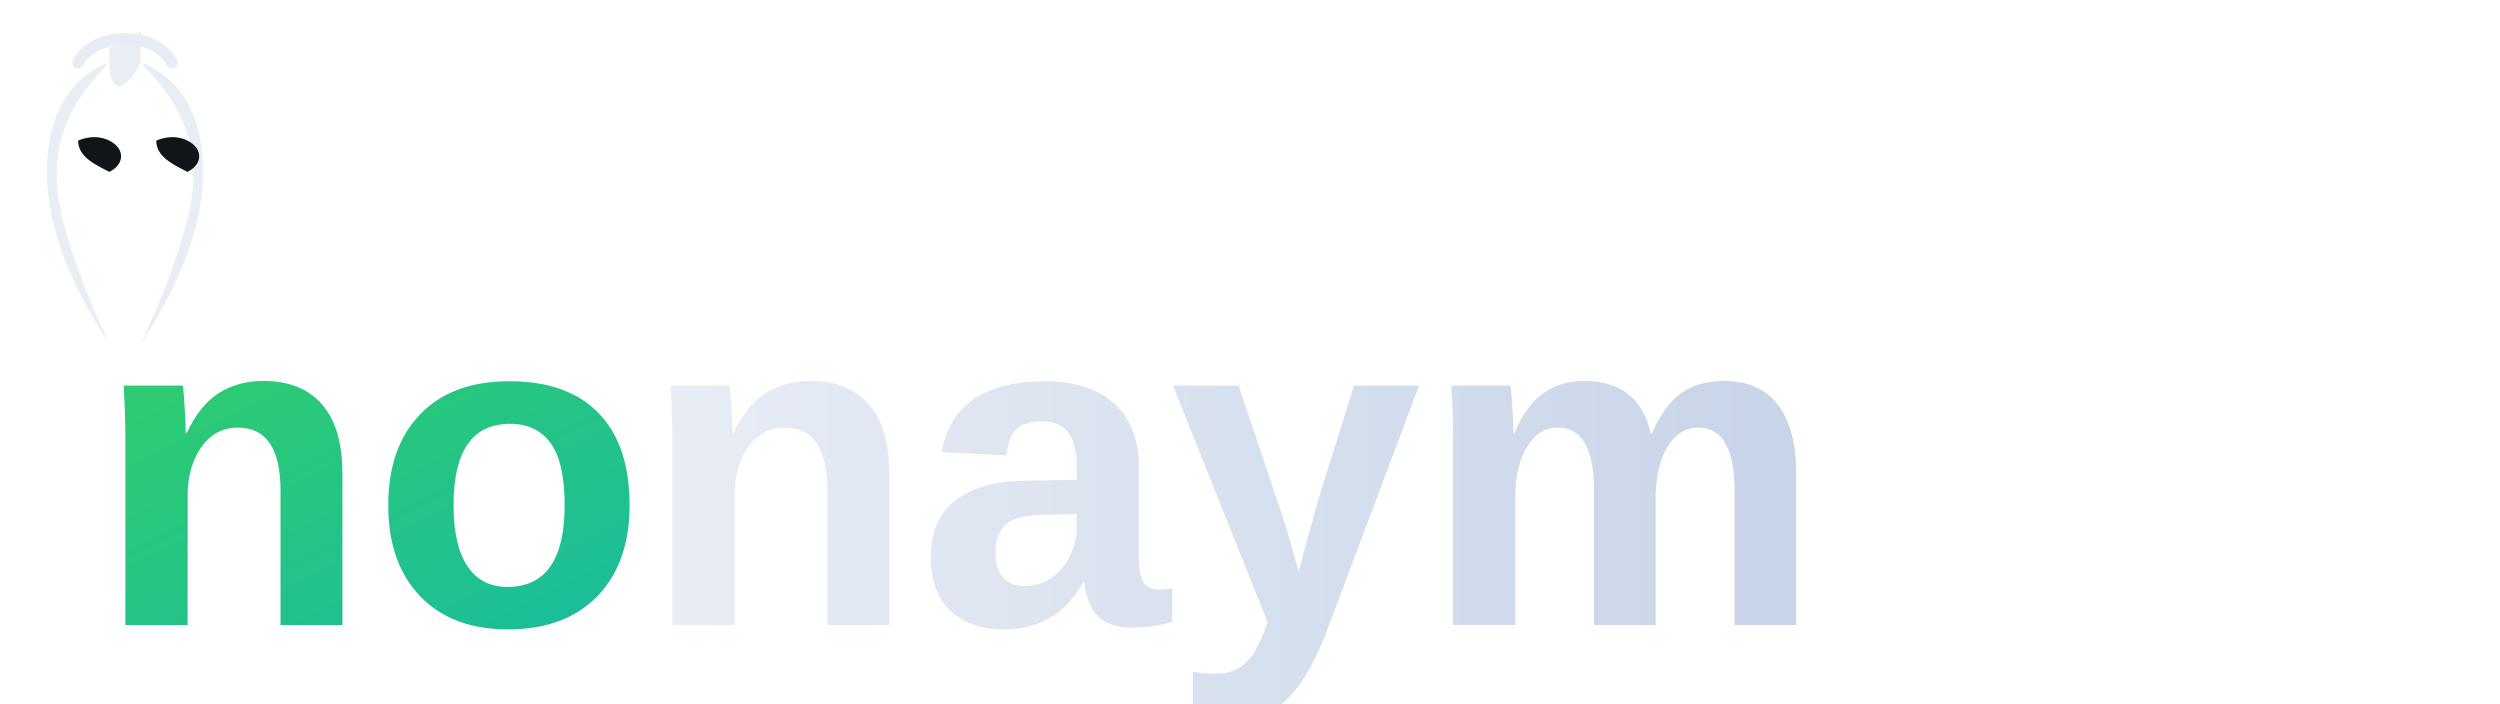
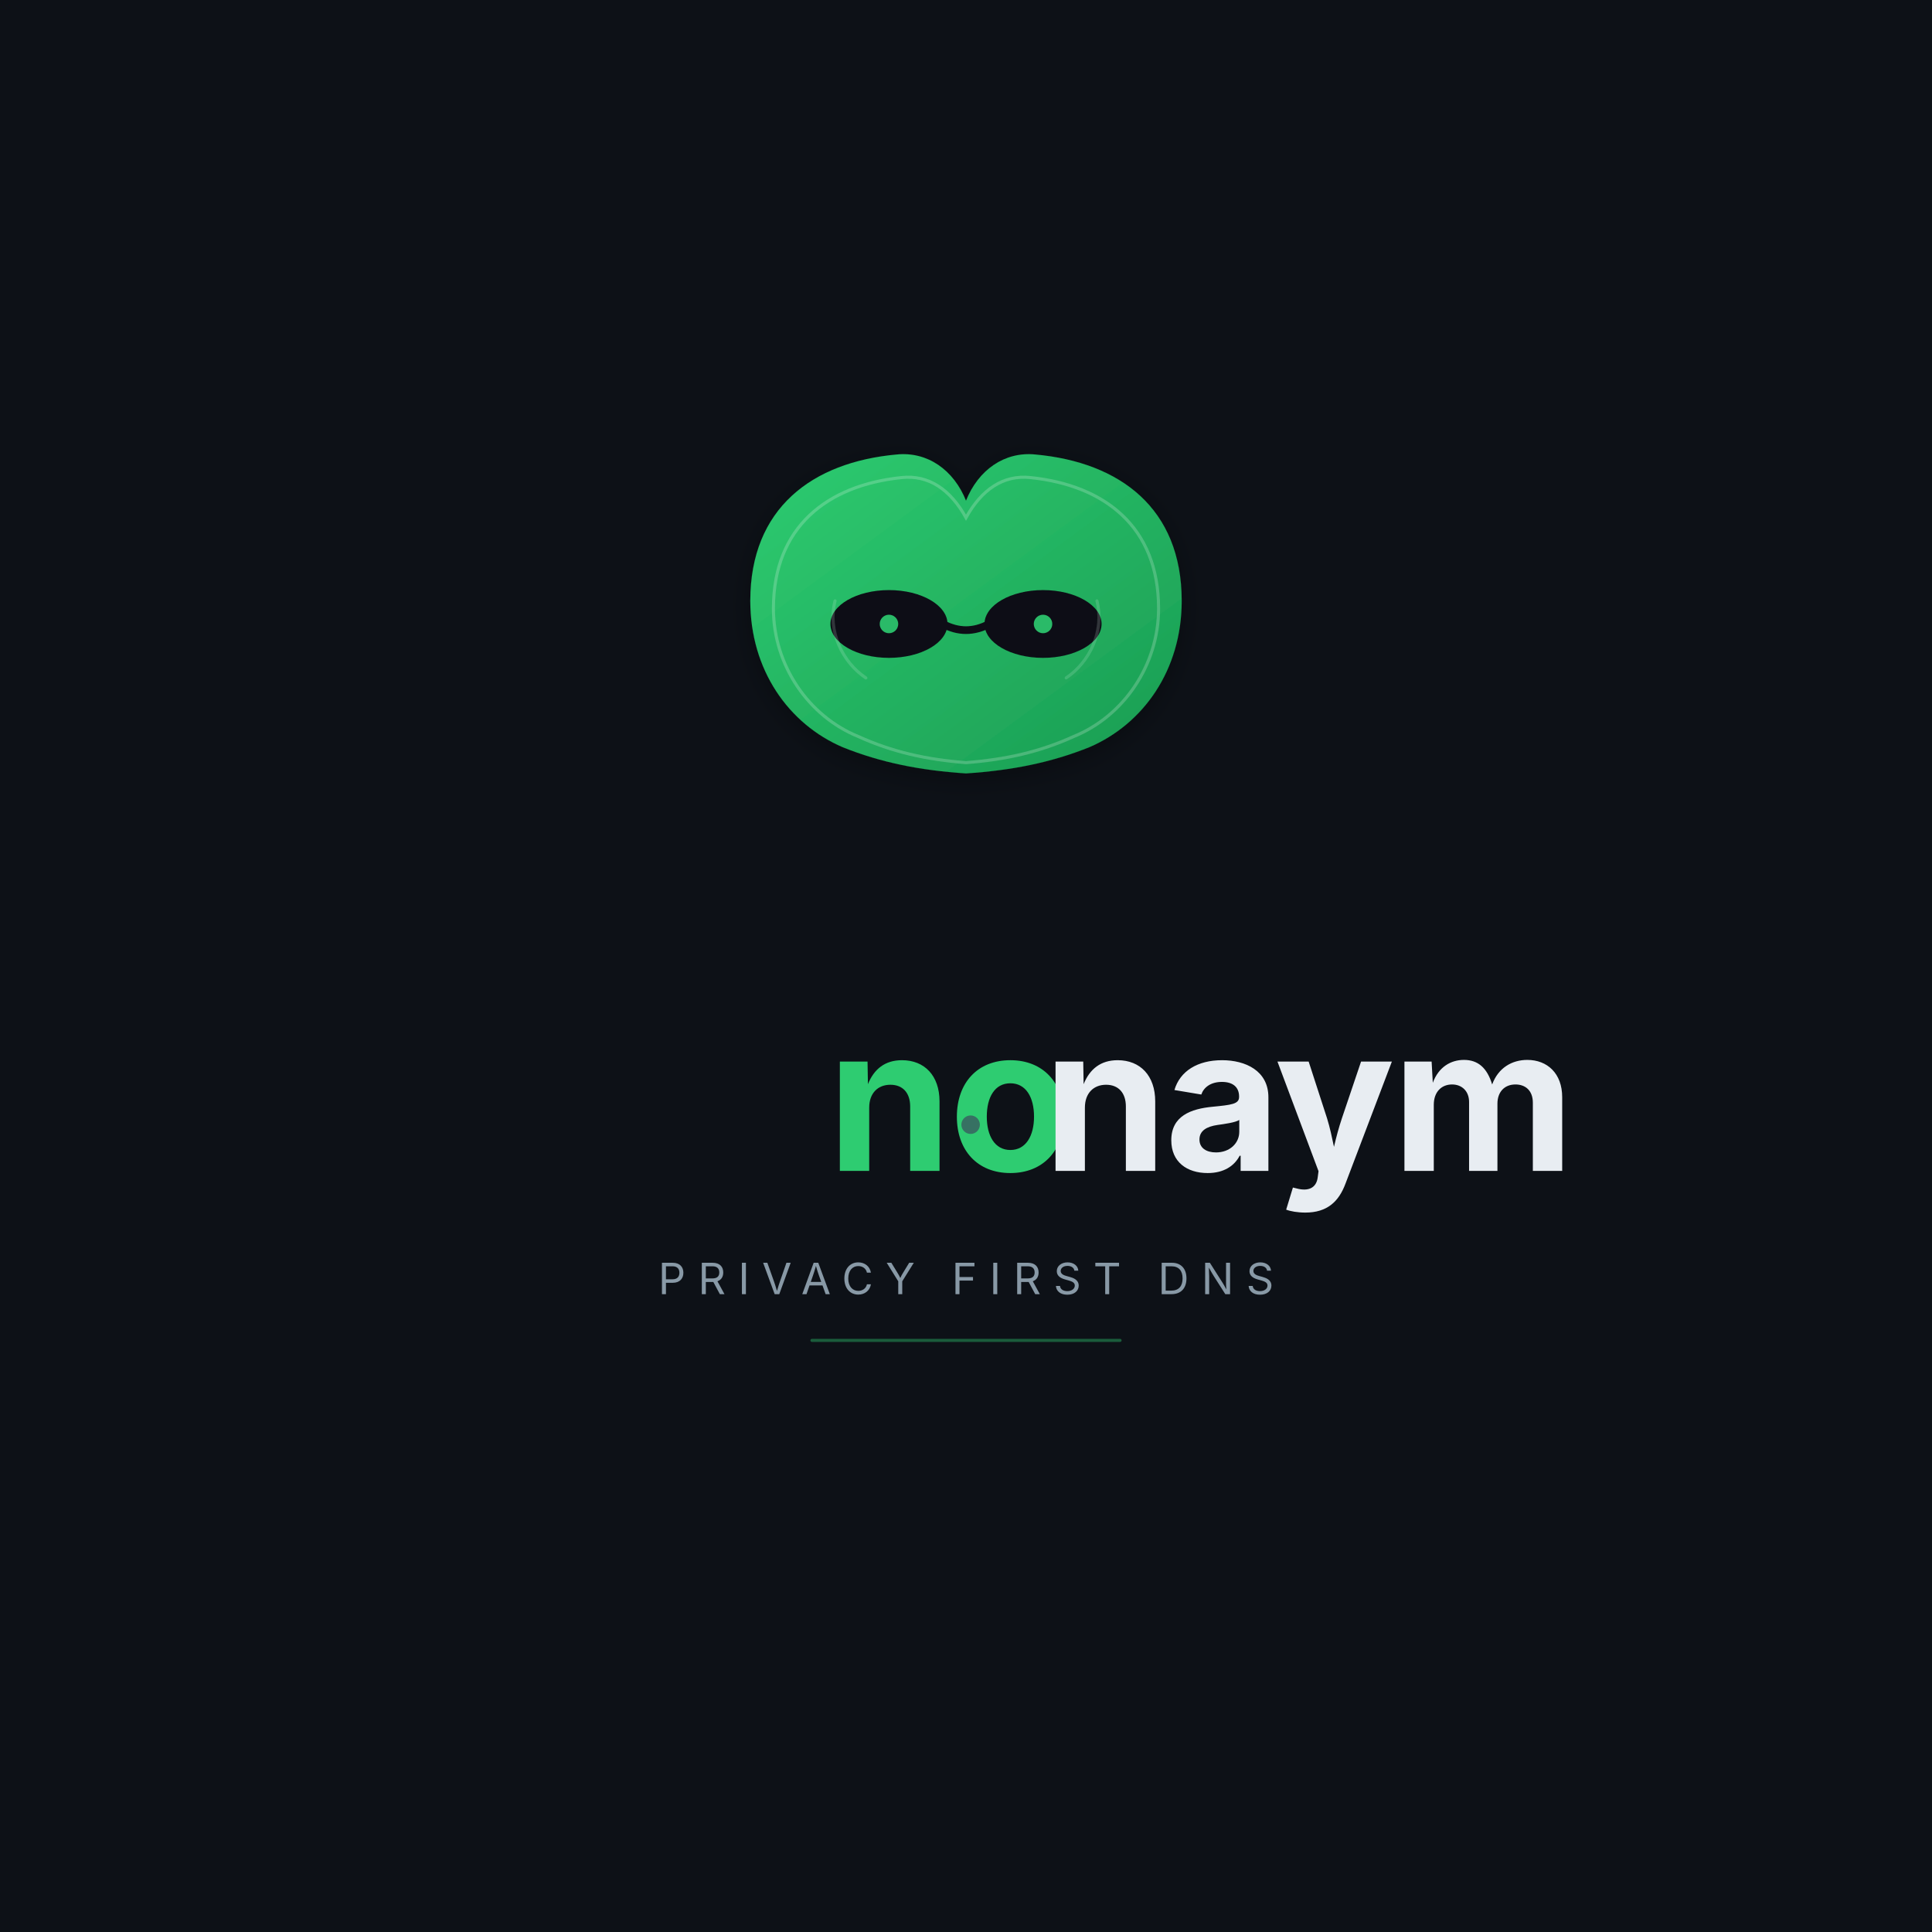
- <svg xmlns="http://www.w3.org/2000/svg" viewBox="0 0 320 90" width="320" height="90">
+ <svg xmlns="http://www.w3.org/2000/svg" viewBox="0 0 1254 1254" width="1254" height="1254">
  <defs>
-     <linearGradient id="greenGrad" x1="0%" y1="0%" x2="100%" y2="100%">
+     <linearGradient id="maskGrad" x1="0%" y1="0%" x2="100%" y2="100%">
      <stop offset="0%" style="stop-color:#2ecc71;stop-opacity:1" />
-       <stop offset="100%" style="stop-color:#1abc9c;stop-opacity:1" />
+       <stop offset="100%" style="stop-color:#1a9b52;stop-opacity:1" />
    </linearGradient>
-     <linearGradient id="whiteGrad" x1="0%" y1="0%" x2="100%" y2="0%">
-       <stop offset="0%" style="stop-color:#e8edf5;stop-opacity:1" />
-       <stop offset="100%" style="stop-color:#c8d4e8;stop-opacity:1" />
-     </linearGradient>
+     <filter id="softShadow" x="-10%" y="-10%" width="120%" height="120%">
+       <feDropShadow dx="0" dy="4" stdDeviation="8" flood-color="#000000" flood-opacity="0.3" />
+     </filter>
  </defs>
-   <path d="M14,8 C14,8 6,10 6,22 C6,30 10,38 14,44 C14,44 10,36 8,28 C6,20 8,14 14,8Z" fill="#e8edf5" opacity="0.95" />
-   <path d="M10,18 C10,18 12,17 14,18 C16,19 16,21 14,22 C12,21 10,20 10,18Z" fill="#111419" />
-   <path d="M18,8 C18,8 26,10 26,22 C26,30 22,38 18,44 C18,44 22,36 24,28 C26,20 24,14 18,8Z" fill="#e8edf5" opacity="0.95" />
-   <path d="M20,18 C20,18 22,17 24,18 C26,19 26,21 24,22 C22,21 20,20 20,18Z" fill="#111419" />
-   <path d="M14,8 C14,12 16,12 18,8 L18,4 C18,4 16,6 14,6Z" fill="#e8edf5" opacity="0.95" />
-   <path d="M10,8 C12,4 20,4 22,8" fill="none" stroke="#e8edf5" stroke-width="1.5" stroke-linecap="round" />
-   <text x="12" y="80" font-family="'Arial Rounded MT Bold', 'Nunito Sans', Arial, sans-serif" font-size="58" font-weight="900" fill="url(#greenGrad)">no</text>
-   <text x="82" y="80" font-family="'Arial Rounded MT Bold', 'Nunito Sans', Arial, sans-serif" font-size="58" font-weight="900" fill="url(#whiteGrad)">naym</text>
+   <rect width="1254" height="1254" fill="#0d1117" />
+   <g transform="translate(627, 420)" filter="url(#softShadow)">
+     <path d="       M -140,-30       C -140,-90 -100,-120 -45,-125       C -25,-127 -8,-115 0,-95       C 8,-115 25,-127 45,-125       C 100,-120 140,-90 140,-30       C 140,15 115,50 80,65       C 55,75 30,80 0,82       C -30,80 -55,75 -80,65       C -115,50 -140,15 -140,-30       Z     " fill="url(#maskGrad)" stroke="none" />
+     <path d="       M -125,-25       C -125,-78 -90,-105 -42,-110       C -24,-112 -10,-102 0,-84       C 10,-102 24,-112 42,-110       C 90,-105 125,-78 125,-25       C 125,12 102,45 70,58       C 48,68 26,73 0,75       C -26,73 -48,68 -70,58       C -102,45 -125,12 -125,-25       Z     " fill="none" stroke="rgba(255,255,255,0.2)" stroke-width="2" />
+     <ellipse cx="-50" cy="-15" rx="38" ry="22" fill="#0d1117" />
+     <ellipse cx="50" cy="-15" rx="38" ry="22" fill="#0d1117" />
+     <path d="M -15,-15 Q 0,-7 15,-15" fill="none" stroke="#0d1117" stroke-width="5" stroke-linecap="round" />
+     <circle cx="-50" cy="-15" r="6" fill="#2ecc71" opacity="0.9" />
+     <circle cx="50" cy="-15" r="6" fill="#2ecc71" opacity="0.9" />
+     <path d="M -85,-30 C -90,-10 -80,10 -65,20" fill="none" stroke="rgba(255,255,255,0.15)" stroke-width="2" stroke-linecap="round" />
+     <path d="M 85,-30 C 90,-10 80,10 65,20" fill="none" stroke="rgba(255,255,255,0.15)" stroke-width="2" stroke-linecap="round" />
+   </g>
+   <text x="537" y="760" font-family="'Inter', 'SF Pro Display', -apple-system, 'Helvetica Neue', sans-serif" font-size="130" font-weight="700" fill="#2ecc71" letter-spacing="-2">no</text>
+   <text x="677" y="760" font-family="'Inter', 'SF Pro Display', -apple-system, 'Helvetica Neue', sans-serif" font-size="130" font-weight="700" fill="#e8edf2" letter-spacing="-2">naym</text>
+   <circle cx="630" cy="730" r="6" fill="#3a4a5c" opacity="0.7" />
+   <text x="627" y="840" font-family="'Inter', 'SF Pro Display', -apple-system, 'Helvetica Neue', sans-serif" font-size="28" font-weight="400" fill="#8899a6" letter-spacing="8" text-anchor="middle">PRIVACY FIRST DNS</text>
+   <line x1="527" y1="870" x2="727" y2="870" stroke="#2ecc71" stroke-width="2" opacity="0.4" stroke-linecap="round" />
</svg>
